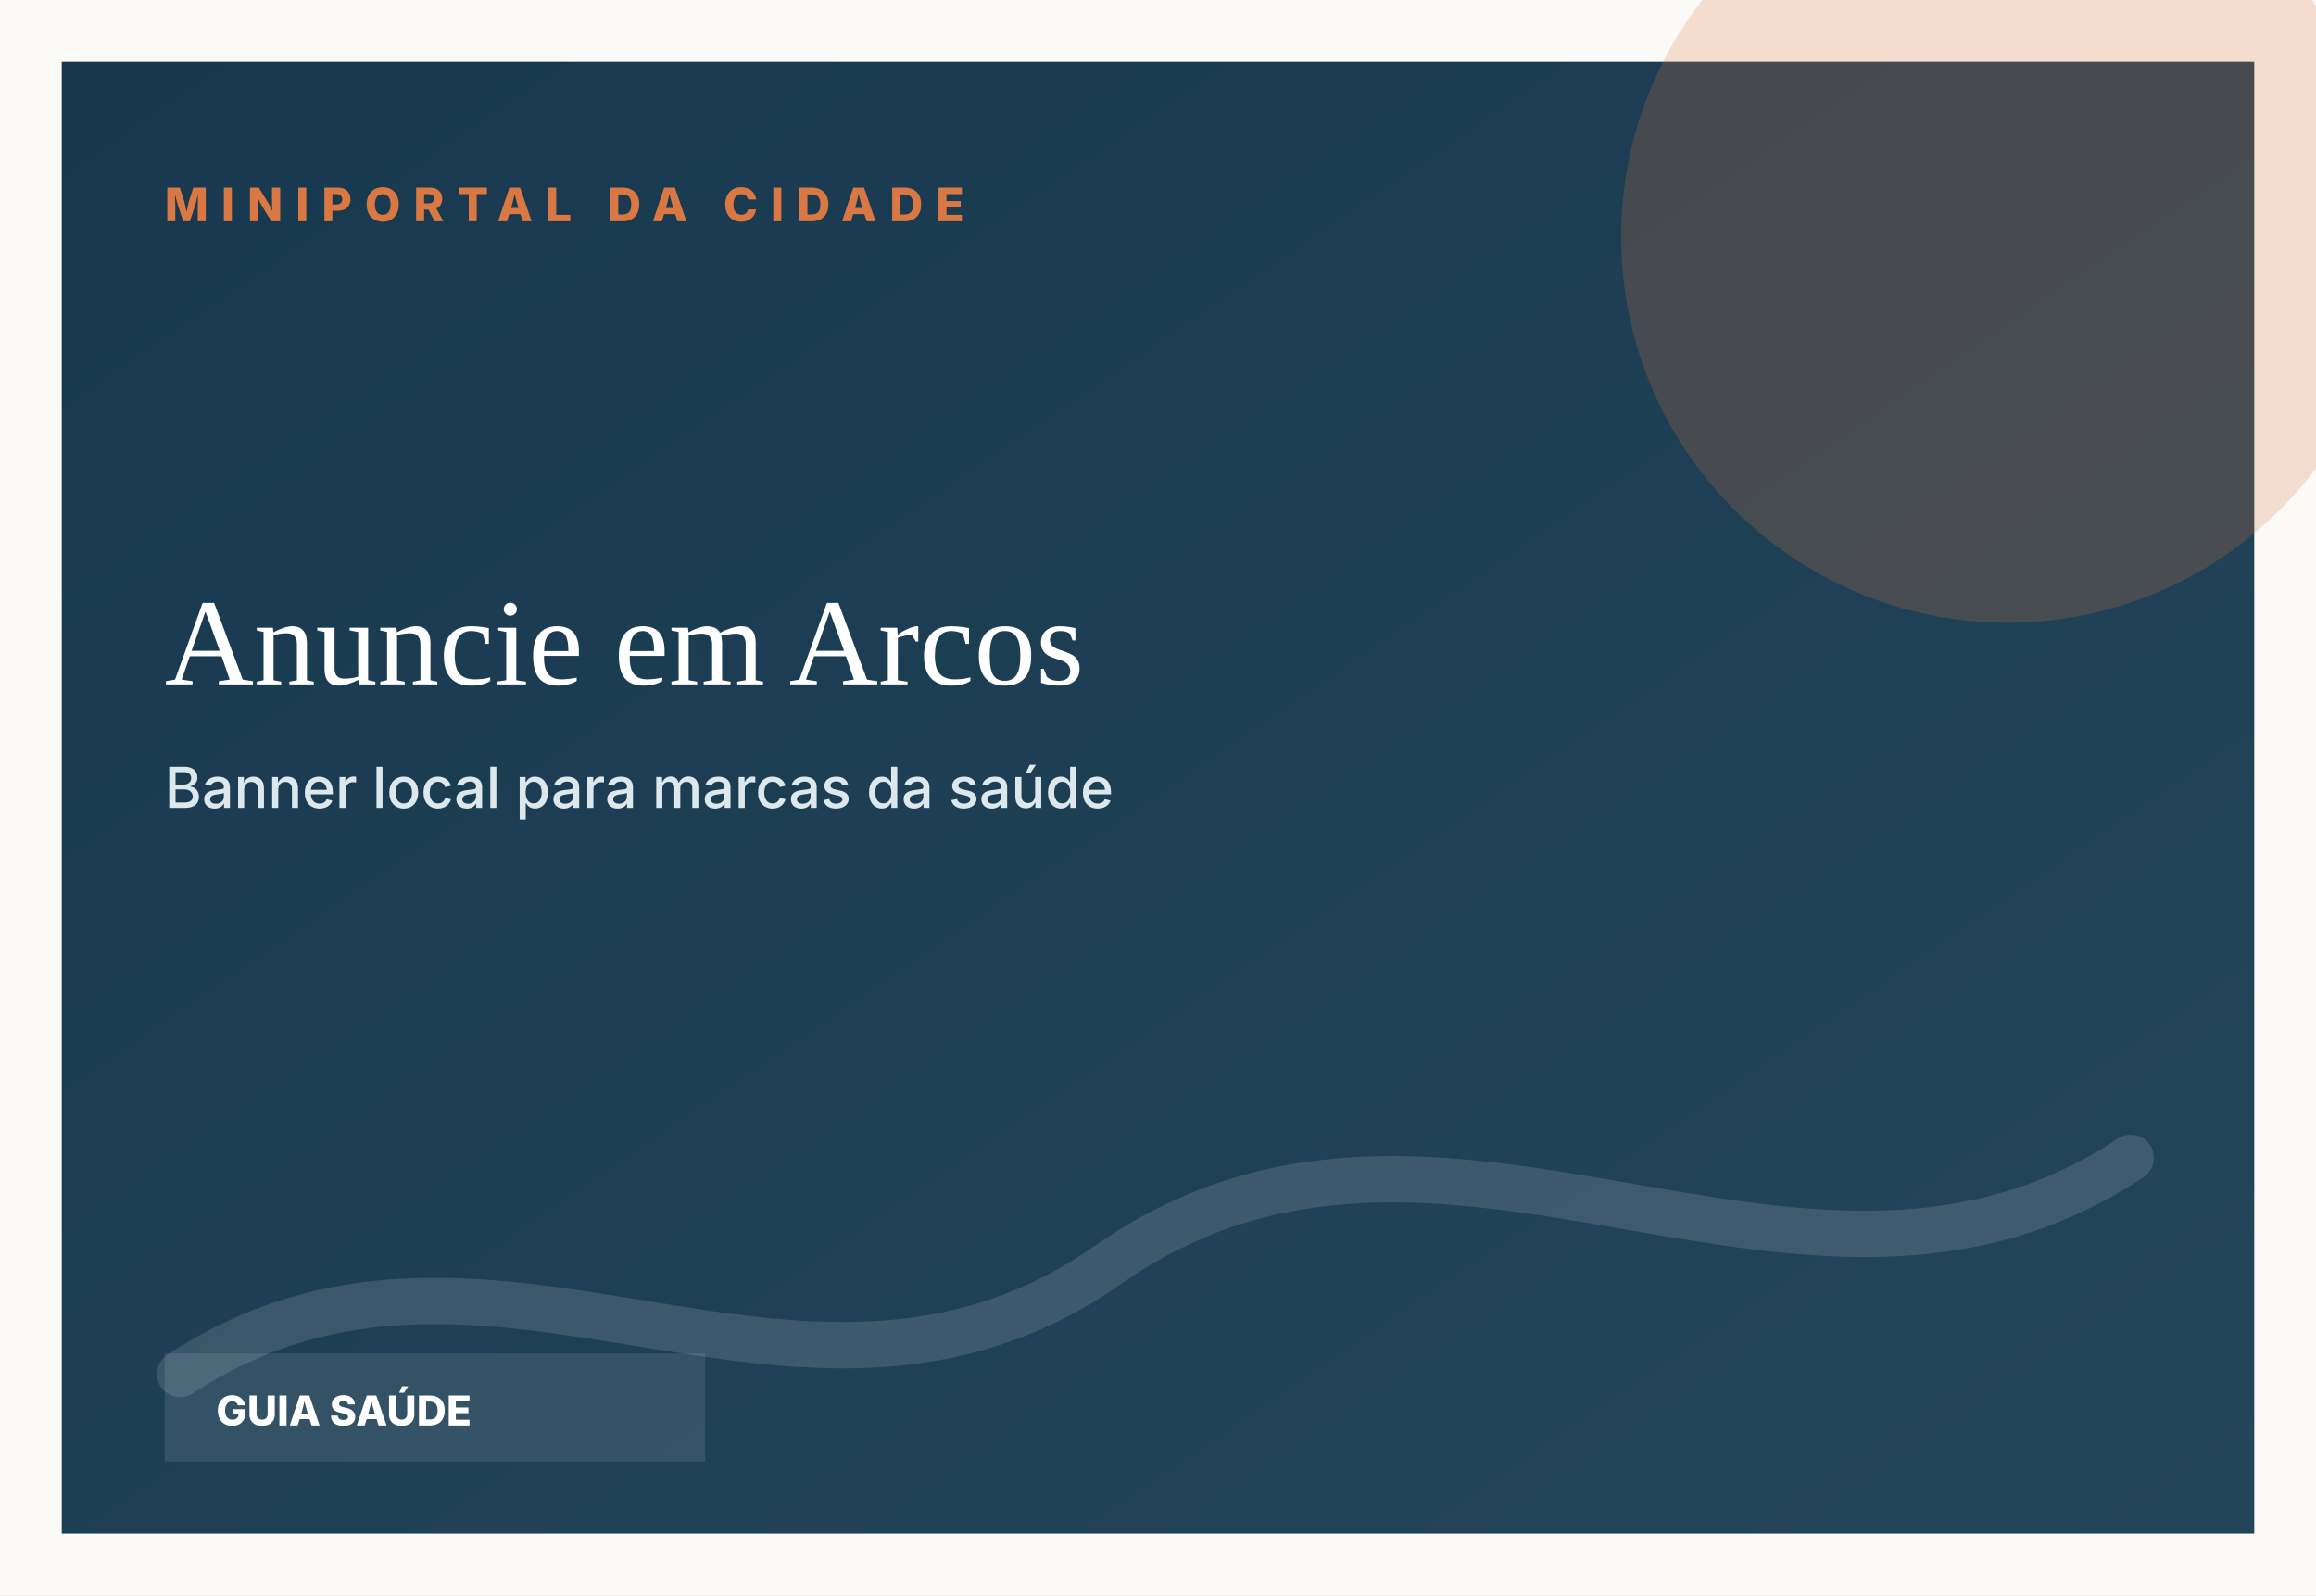
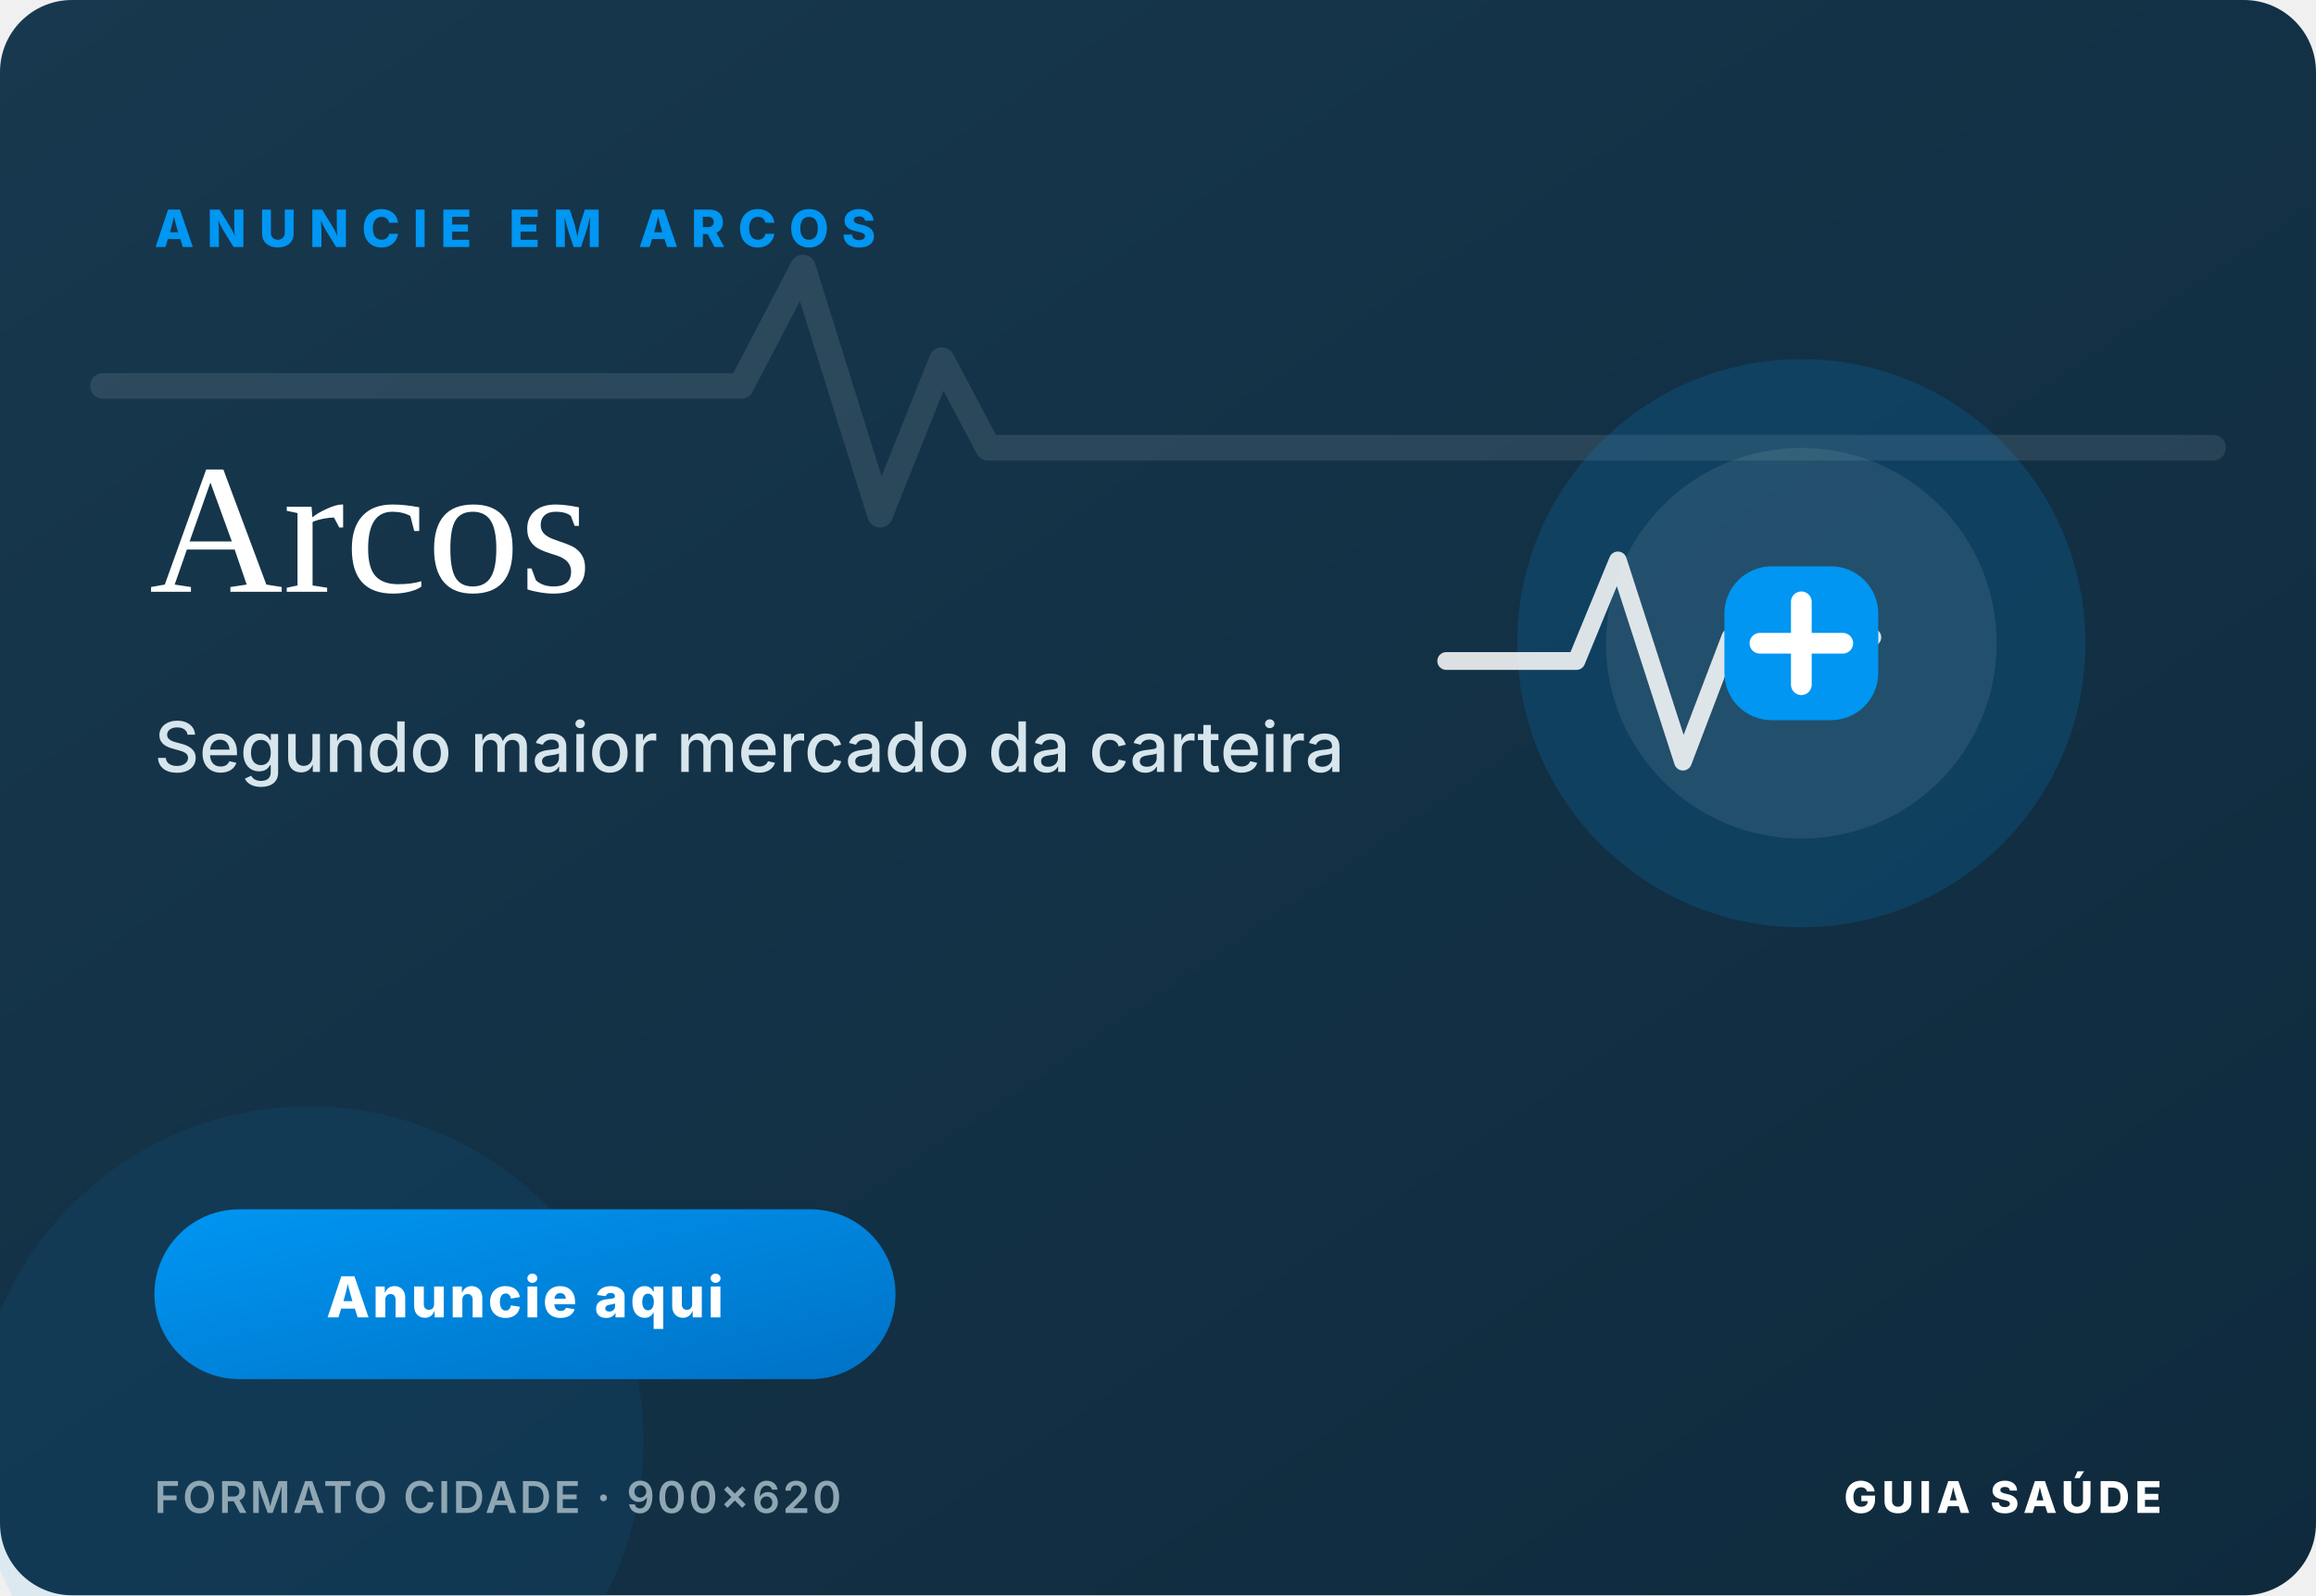
<svg xmlns="http://www.w3.org/2000/svg" width="900" height="620" viewBox="0 0 900 620" fill="none">
  <defs>
-     <linearGradient id="g" x1="0" y1="0" x2="1" y2="1">
-       <stop stop-color="#17384E" />
-       <stop offset="1" stop-color="#24465B" />
+     <linearGradient id="bg" x1="0" y1="0" x2="1" y2="1">
+       <stop stop-color="#17384e" />
+       <stop offset="1" stop-color="#0f2a3d" />
    </linearGradient>
-     <linearGradient id="a" x1="0" y1="0" x2="1" y2="1">
-       <stop stop-color="#D97842" />
-       <stop offset="1" stop-color="#A85831" />
+     <linearGradient id="cta" x1="0" y1="0" x2="1" y2="1">
+       <stop stop-color="#0096f2" />
+       <stop offset="1" stop-color="#0072c6" />
    </linearGradient>
  </defs>
-   <rect width="900" height="620" fill="#FBFAF7" />
-   <rect x="24" y="24" width="852" height="572" fill="url(#g)" />
-   <circle cx="780" cy="92" r="150" fill="#D97842" opacity=".22" />
-   <path d="M70 534C190 455 310 575 430 492C560 400 700 535 828 450" stroke="#FFFFFF" stroke-opacity=".13" stroke-width="18" stroke-linecap="round" />
-   <text x="64" y="86" fill="#D97842" font-family="Inter, Arial, sans-serif" font-size="18" font-weight="800" letter-spacing="5">MINIPORTAL DA CIDADE</text>
-   <text x="64" y="266" fill="#FFFFFF" font-family="Georgia, 'Times New Roman', serif" font-size="48" font-weight="400">Anuncie em Arcos</text>
-   <text x="64" y="314" fill="#DDE8ED" font-family="Inter, Arial, sans-serif" font-size="22" font-weight="500">Banner local para marcas da saúde</text>
-   <rect x="64" y="526" width="210" height="42" fill="rgba(255,255,255,.10)" />
-   <text x="84" y="554" fill="#FFFFFF" font-family="Inter, Arial, sans-serif" font-size="16" font-weight="800">GUIA SAÚDE</text>
+   <rect width="900" height="620" rx="28" fill="url(#bg)" />
+   <path d="M40 150 H288 l24 -46 l30 96 l24 -60 l18 34 H860" stroke="#ffffff" stroke-opacity=".10" stroke-width="10" stroke-linecap="round" stroke-linejoin="round" fill="none" />
+   <g transform="translate(700 250) scale(1.15)" fill="none">
+     <circle cx="0" cy="0" r="96" fill="#0096f2" opacity=".16" />
+     <circle cx="0" cy="0" r="66" fill="#ffffff" opacity=".08" />
+     <path d="M-120 6 h44 l14 -34 l22 68 l16 -42 h48" stroke="#ffffff" stroke-opacity=".85" stroke-width="6" stroke-linecap="round" stroke-linejoin="round" />
+     <g transform="translate(0 0)">
+       <rect x="-26" y="-26" width="52" height="52" rx="16" fill="#0096f2" />
+       <path d="M0 -14 v28 M-14 0 h28" stroke="#fff" stroke-width="7" stroke-linecap="round" />
+     </g>
+   </g>
+   <circle cx="120" cy="560" r="130" fill="#0096f2" opacity=".08" />
+   <text x="60" y="96" fill="#0096f2" font-family="Inter, Arial, sans-serif" font-size="20" font-weight="800" letter-spacing="5">ANUNCIE EM ARCOS</text>
+   <text x="58" y="230" fill="#ffffff" font-family="Georgia, 'Times New Roman', serif" font-size="72" font-weight="400">Arcos</text>
+   <text x="60" y="300" fill="#d7e5ec" font-family="Inter, Arial, sans-serif" font-size="27" font-weight="500">Segundo maior mercado da carteira</text>
+   <rect x="60" y="470" width="288" height="66" rx="33" fill="url(#cta)" />
+   <text x="204" y="512" fill="#ffffff" font-family="Inter, Arial, sans-serif" font-size="22" font-weight="800" text-anchor="middle" letter-spacing="1">Anuncie aqui</text>
+   <text x="60" y="588" fill="#8fa6b3" font-family="Inter, Arial, sans-serif" font-size="17" font-weight="600" letter-spacing="1">FORMATO CIDADE · 900×620</text>
+   <text x="840" y="588" fill="#ffffff" font-family="Inter, Arial, sans-serif" font-size="17" font-weight="800" text-anchor="end" letter-spacing="2">GUIA SAÚDE</text>
</svg>
